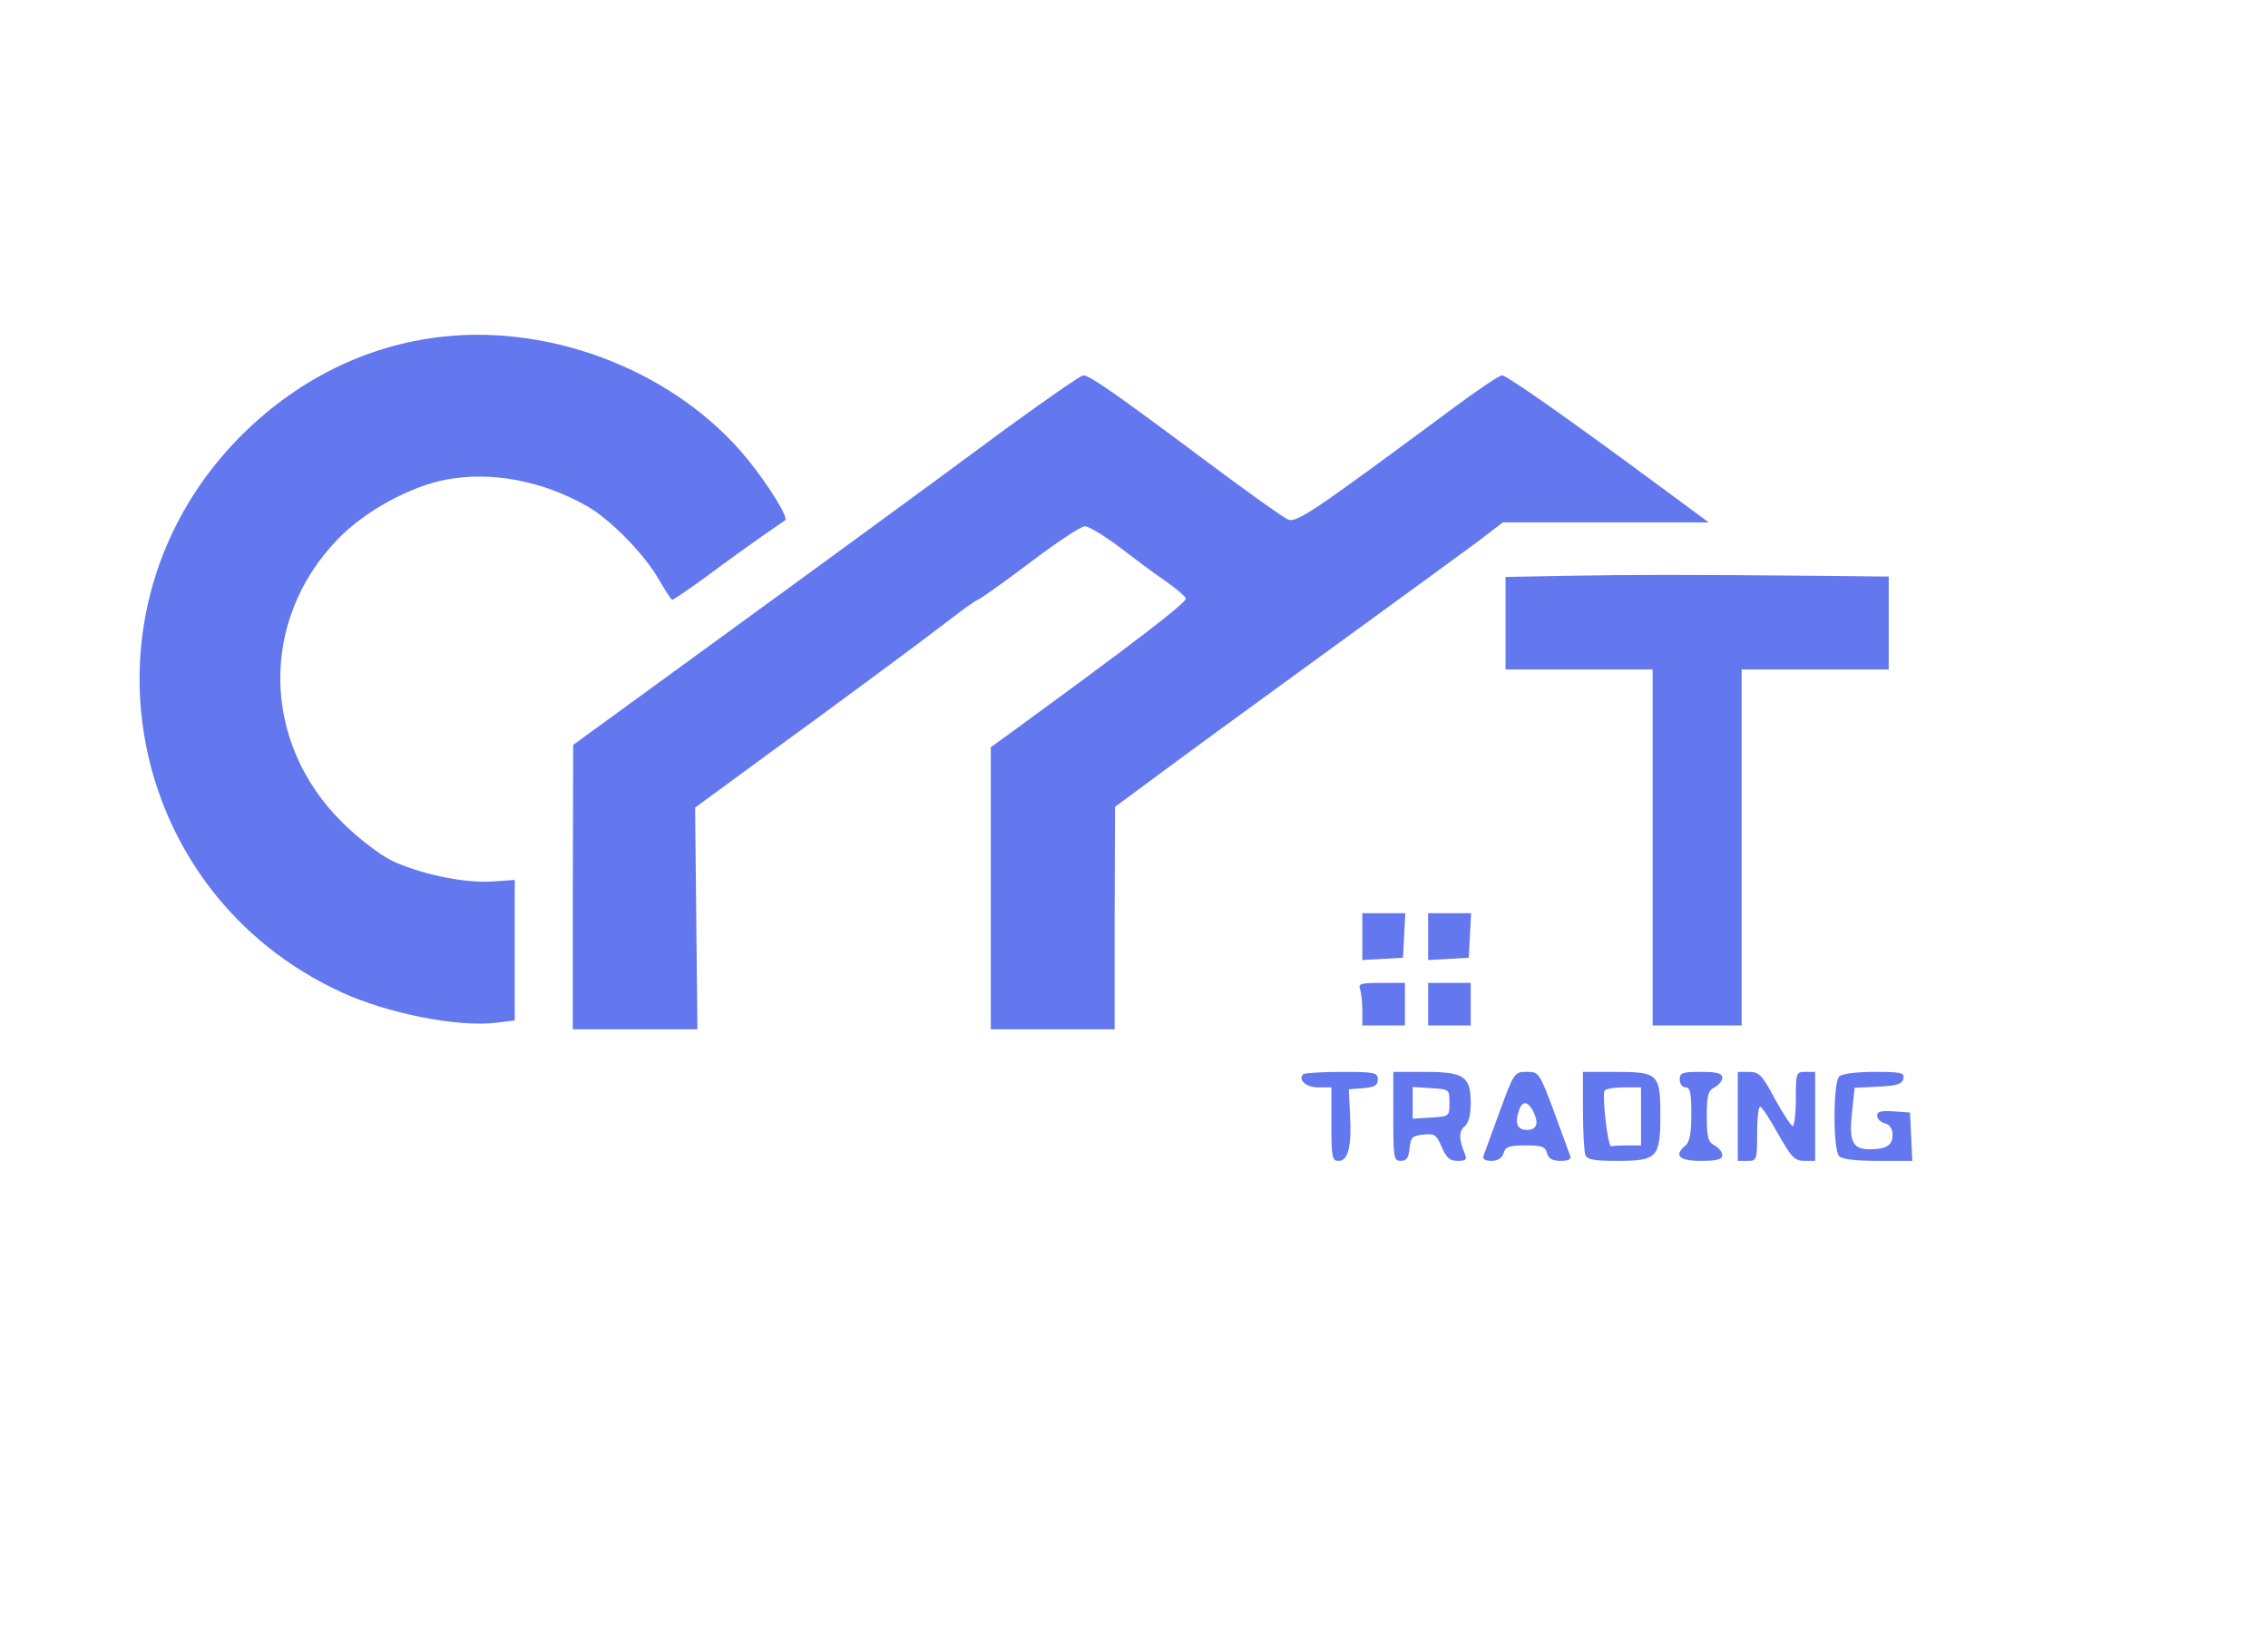
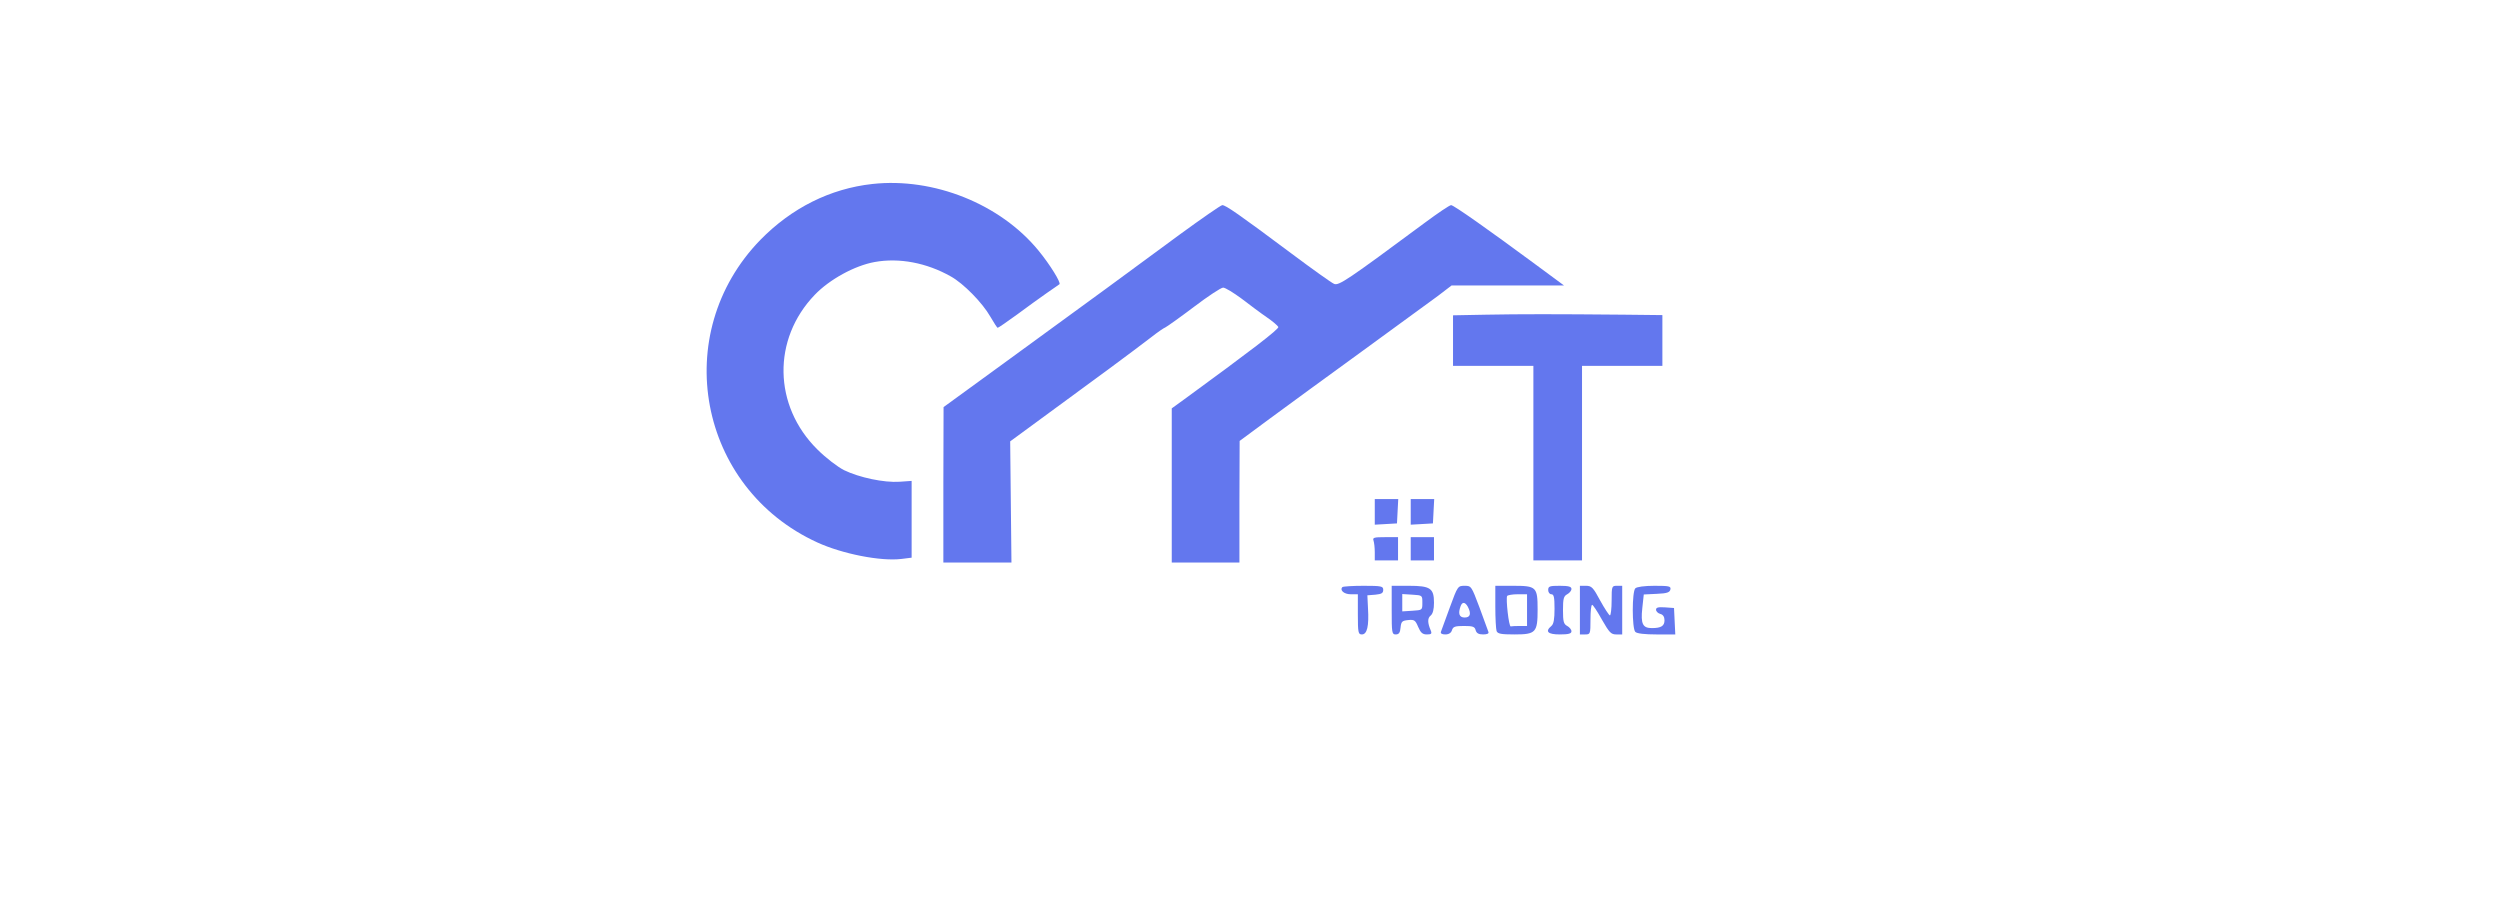
- <svg xmlns="http://www.w3.org/2000/svg" version="1.0" width="586pt" height="426pt" viewBox="0 0 586 426" preserveAspectRatio="xMidYMid meet">
+ <svg xmlns="http://www.w3.org/2000/svg" version="1.0" width="222pt" height="80pt" viewBox="0 0 586 426" preserveAspectRatio="xMidYMid meet">
  <g transform="translate(0,426) scale(0.1,-0.1)" fill="#6377ee" stroke="none">
    <path d="M1144 3390 c-199 -22 -381 -113 -529 -264 -432 -444 -295 -1173 269 -1431 118 -54 299 -90 398 -78 l48 6 0 182 0 181 -57 -4 c-74 -5 -191 20 -263 55 -31 16 -86 58 -126 98 -208 206 -214 521 -12 731 70 73 189 138 283 155 115 21 245 -3 360 -68 60 -33 150 -125 187 -190 17 -29 32 -53 35 -53 3 0 44 28 92 63 47 35 111 81 141 102 30 21 57 39 59 41 8 7 -44 92 -99 159 -180 220 -495 347 -786 315z" />
    <path d="M2599 3152 c-241 -178 -416 -306 -802 -587 l-316 -230 -1 -367 0 -368 161 0 161 0 -3 287 -3 286 184 135 c191 139 398 292 485 359 28 22 57 42 65 45 8 4 69 47 135 97 66 50 128 91 138 91 10 0 49 -24 87 -52 38 -29 91 -69 119 -88 28 -19 52 -40 55 -46 4 -10 -135 -116 -446 -343 l-58 -42 0 -364 0 -365 160 0 160 0 0 288 1 287 142 105 c78 58 275 201 437 319 162 118 324 236 359 262 l64 49 266 0 266 0 -130 96 c-230 170 -392 284 -404 284 -7 0 -62 -37 -124 -83 -366 -271 -408 -300 -430 -289 -12 5 -103 70 -202 144 -249 186 -310 228 -326 228 -8 -1 -97 -63 -200 -138z" />
    <path d="M4048 2772 l-158 -3 0 -119 0 -120 190 0 190 0 0 -460 0 -460 115 0 115 0 0 460 0 460 190 0 190 0 0 120 0 120 -182 2 c-325 3 -490 3 -650 0z" />
    <path d="M3520 1839 l0 -60 53 3 52 3 3 58 3 57 -56 0 -55 0 0 -61z" />
    <path d="M3690 1839 l0 -60 53 3 52 3 3 58 3 57 -56 0 -55 0 0 -61z" />
    <path d="M3514 1704 c3 -9 6 -33 6 -55 l0 -39 55 0 55 0 0 55 0 55 -61 0 c-52 0 -60 -2 -55 -16z" />
    <path d="M3690 1665 l0 -55 55 0 55 0 0 55 0 55 -55 0 -55 0 0 -55z" />
    <path d="M3367 1484 c-14 -15 8 -34 39 -34 l34 0 0 -95 c0 -87 2 -95 19 -95 25 0 34 40 29 123 l-3 62 38 3 c29 3 37 7 37 23 0 17 -8 19 -93 19 -52 0 -96 -3 -100 -6z" />
    <path d="M3600 1375 c0 -107 1 -115 19 -115 15 0 21 8 23 33 3 28 7 32 36 35 29 3 34 -1 47 -32 12 -28 21 -36 41 -36 21 0 25 3 19 18 -16 37 -16 59 -1 71 11 9 16 30 16 61 0 68 -17 80 -118 80 l-82 0 0 -115z m145 35 c0 -35 0 -35 -47 -38 l-48 -3 0 41 0 41 48 -3 c47 -3 47 -3 47 -38z" />
    <path d="M3875 1388 c-21 -57 -40 -109 -42 -115 -3 -8 4 -13 20 -13 17 0 28 7 32 20 5 17 15 20 57 20 41 0 51 -3 55 -20 4 -14 14 -20 35 -20 20 0 29 4 25 13 -2 6 -21 58 -42 115 -38 101 -39 102 -70 102 -32 0 -33 -1 -70 -102z m85 3 c17 -33 12 -51 -15 -51 -26 0 -32 19 -19 54 8 21 21 20 34 -3z" />
    <path d="M4090 1391 c0 -55 3 -106 6 -115 5 -13 22 -16 84 -16 102 0 110 9 110 118 0 107 -6 112 -116 112 l-84 0 0 -99z m150 -16 l0 -75 -35 0 c-19 0 -38 -1 -42 -2 -9 -3 -24 132 -17 144 3 4 25 8 50 8 l44 0 0 -75z" />
    <path d="M4340 1470 c0 -11 7 -20 15 -20 12 0 15 -14 15 -69 0 -49 -4 -72 -15 -81 -31 -26 -17 -40 40 -40 42 0 55 4 55 15 0 8 -9 19 -20 25 -17 9 -20 21 -20 75 0 54 3 66 20 75 11 6 20 17 20 25 0 11 -13 15 -55 15 -48 0 -55 -2 -55 -20z" />
    <path d="M4490 1375 l0 -115 25 0 c24 0 25 2 25 70 0 39 3 70 8 70 4 0 25 -32 46 -70 35 -61 43 -70 68 -70 l28 0 0 115 0 115 -25 0 c-24 0 -25 -2 -25 -70 0 -38 -4 -70 -8 -70 -4 0 -25 32 -46 70 -33 62 -41 70 -67 70 l-29 0 0 -115z" />
    <path d="M4752 1478 c-16 -16 -16 -190 0 -206 8 -8 45 -12 100 -12 l89 0 -3 63 -3 62 -42 3 c-32 2 -43 0 -43 -11 0 -8 9 -17 20 -20 13 -3 20 -14 20 -30 0 -27 -16 -37 -60 -37 -43 0 -53 20 -45 94 l7 65 62 3 c49 2 61 7 64 21 3 15 -6 17 -75 17 -48 0 -84 -5 -91 -12z" />
  </g>
</svg>
